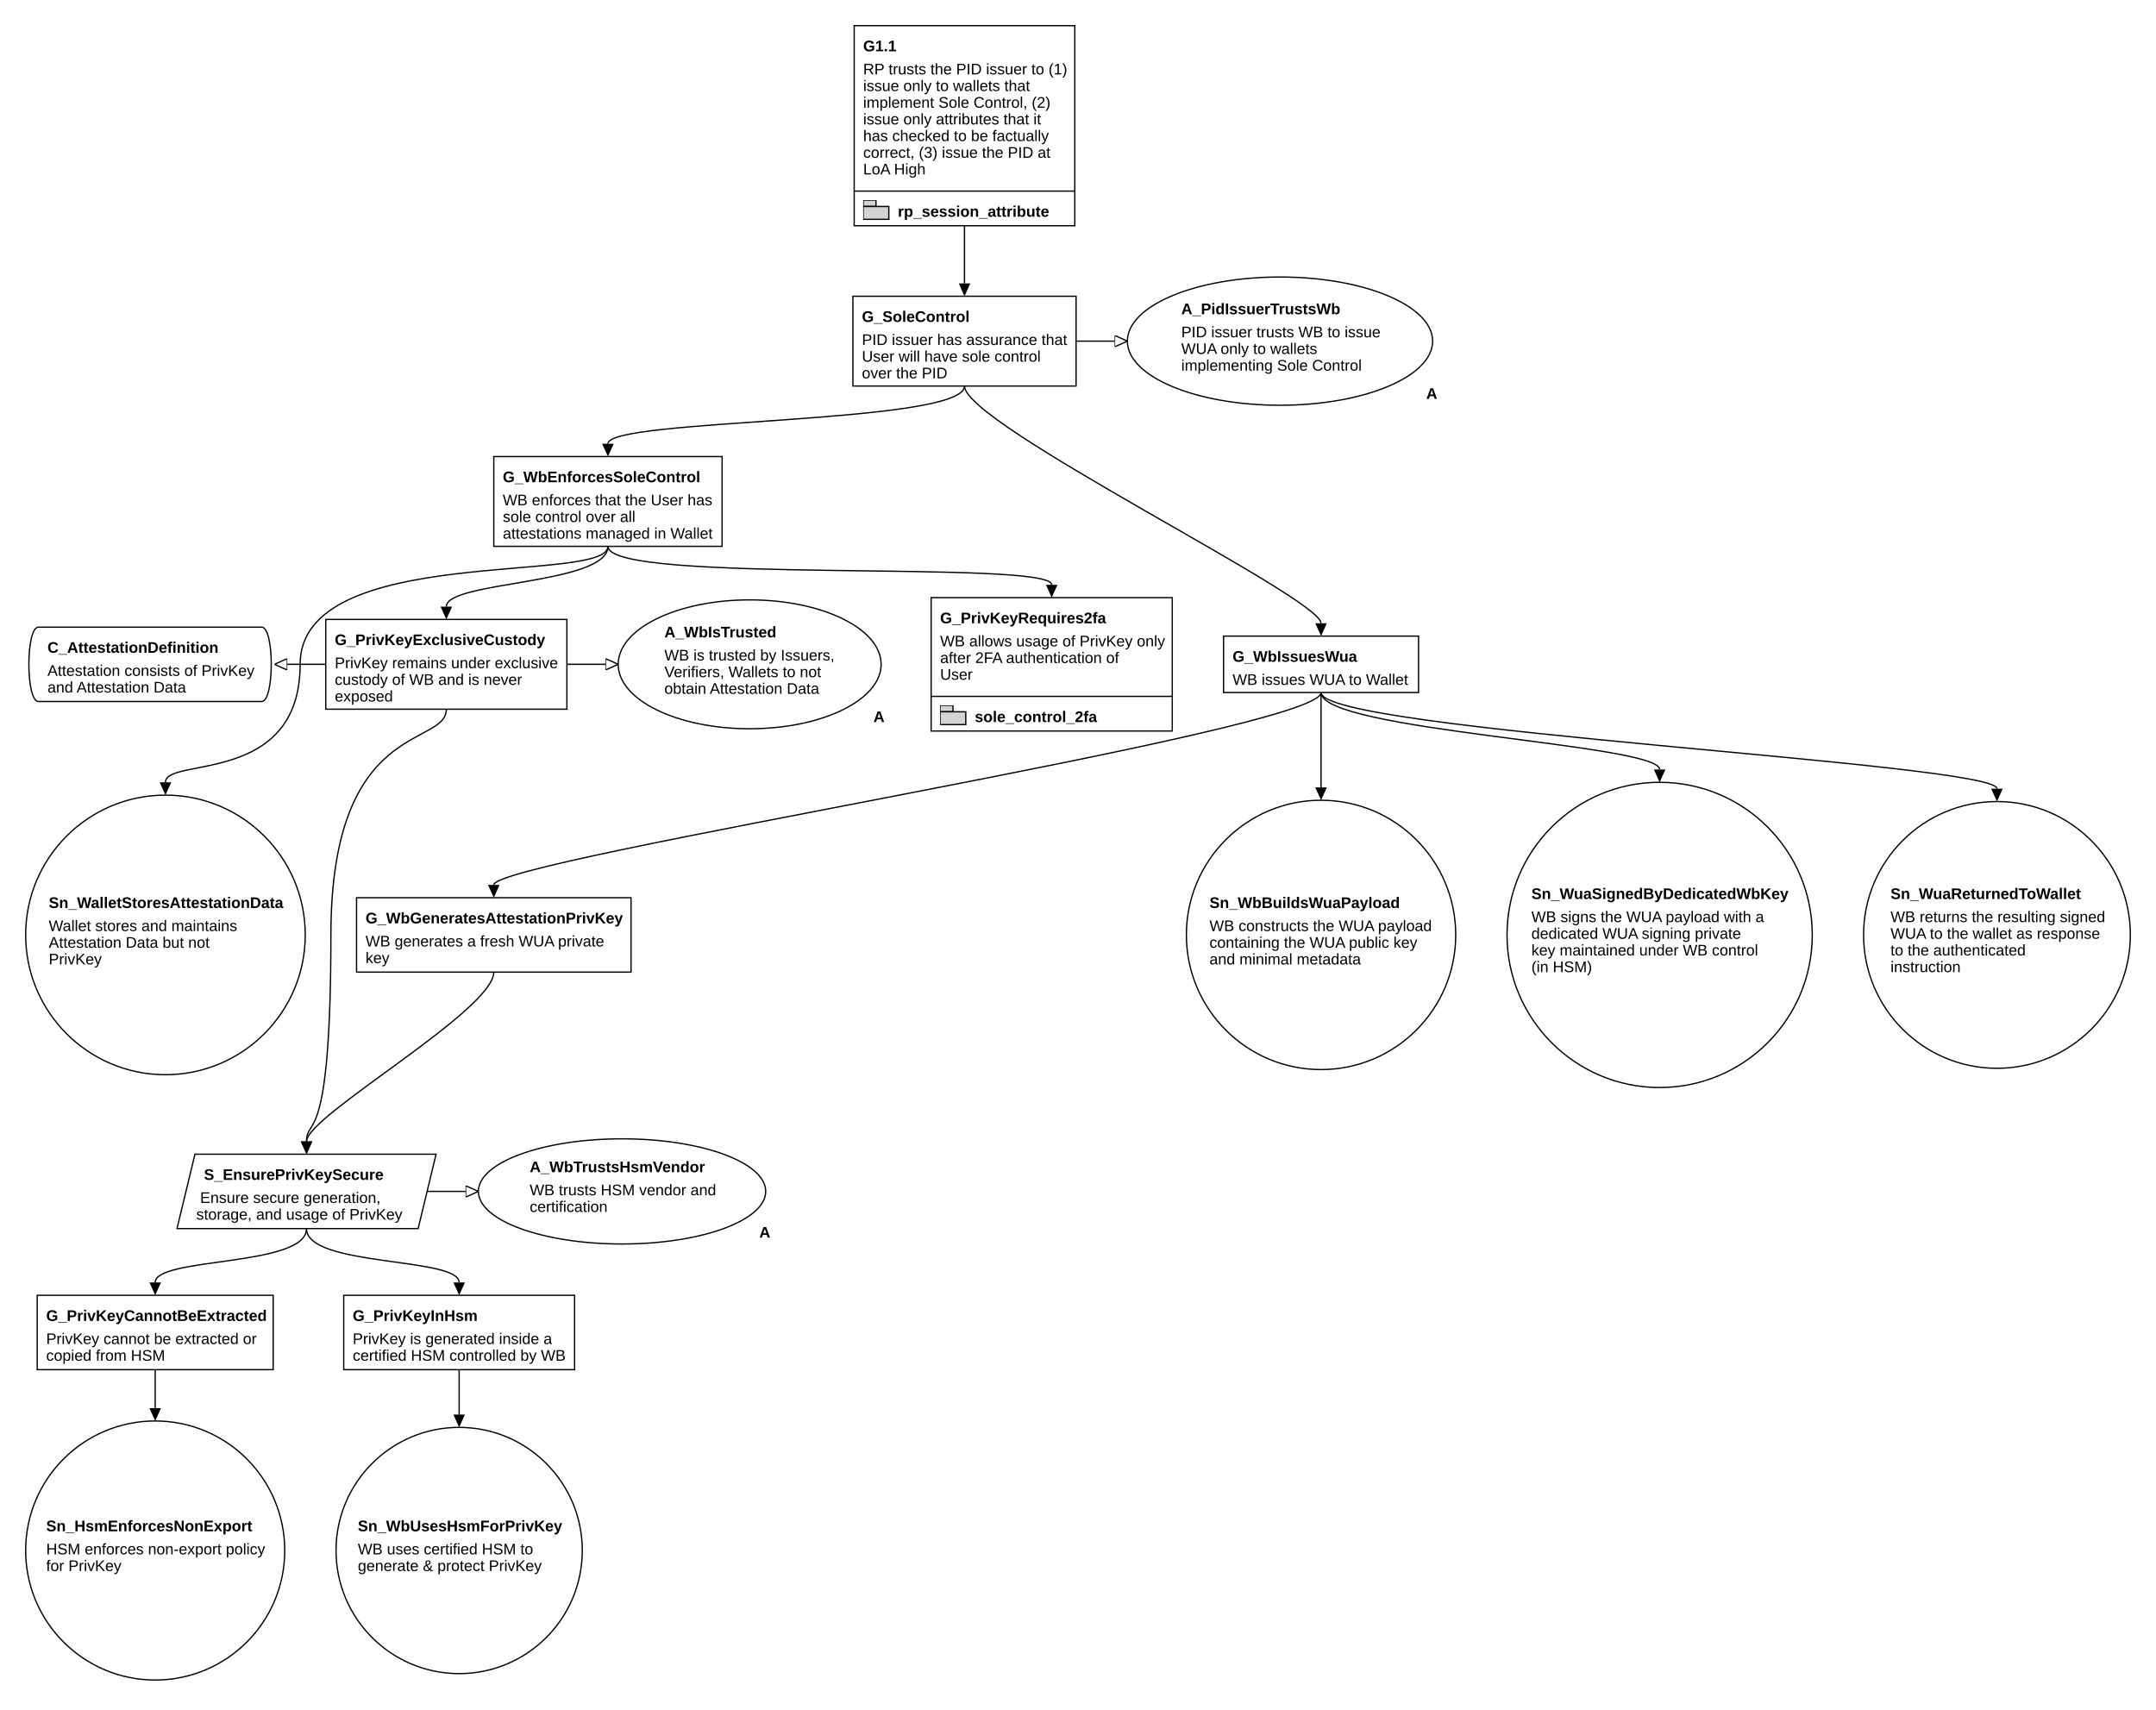
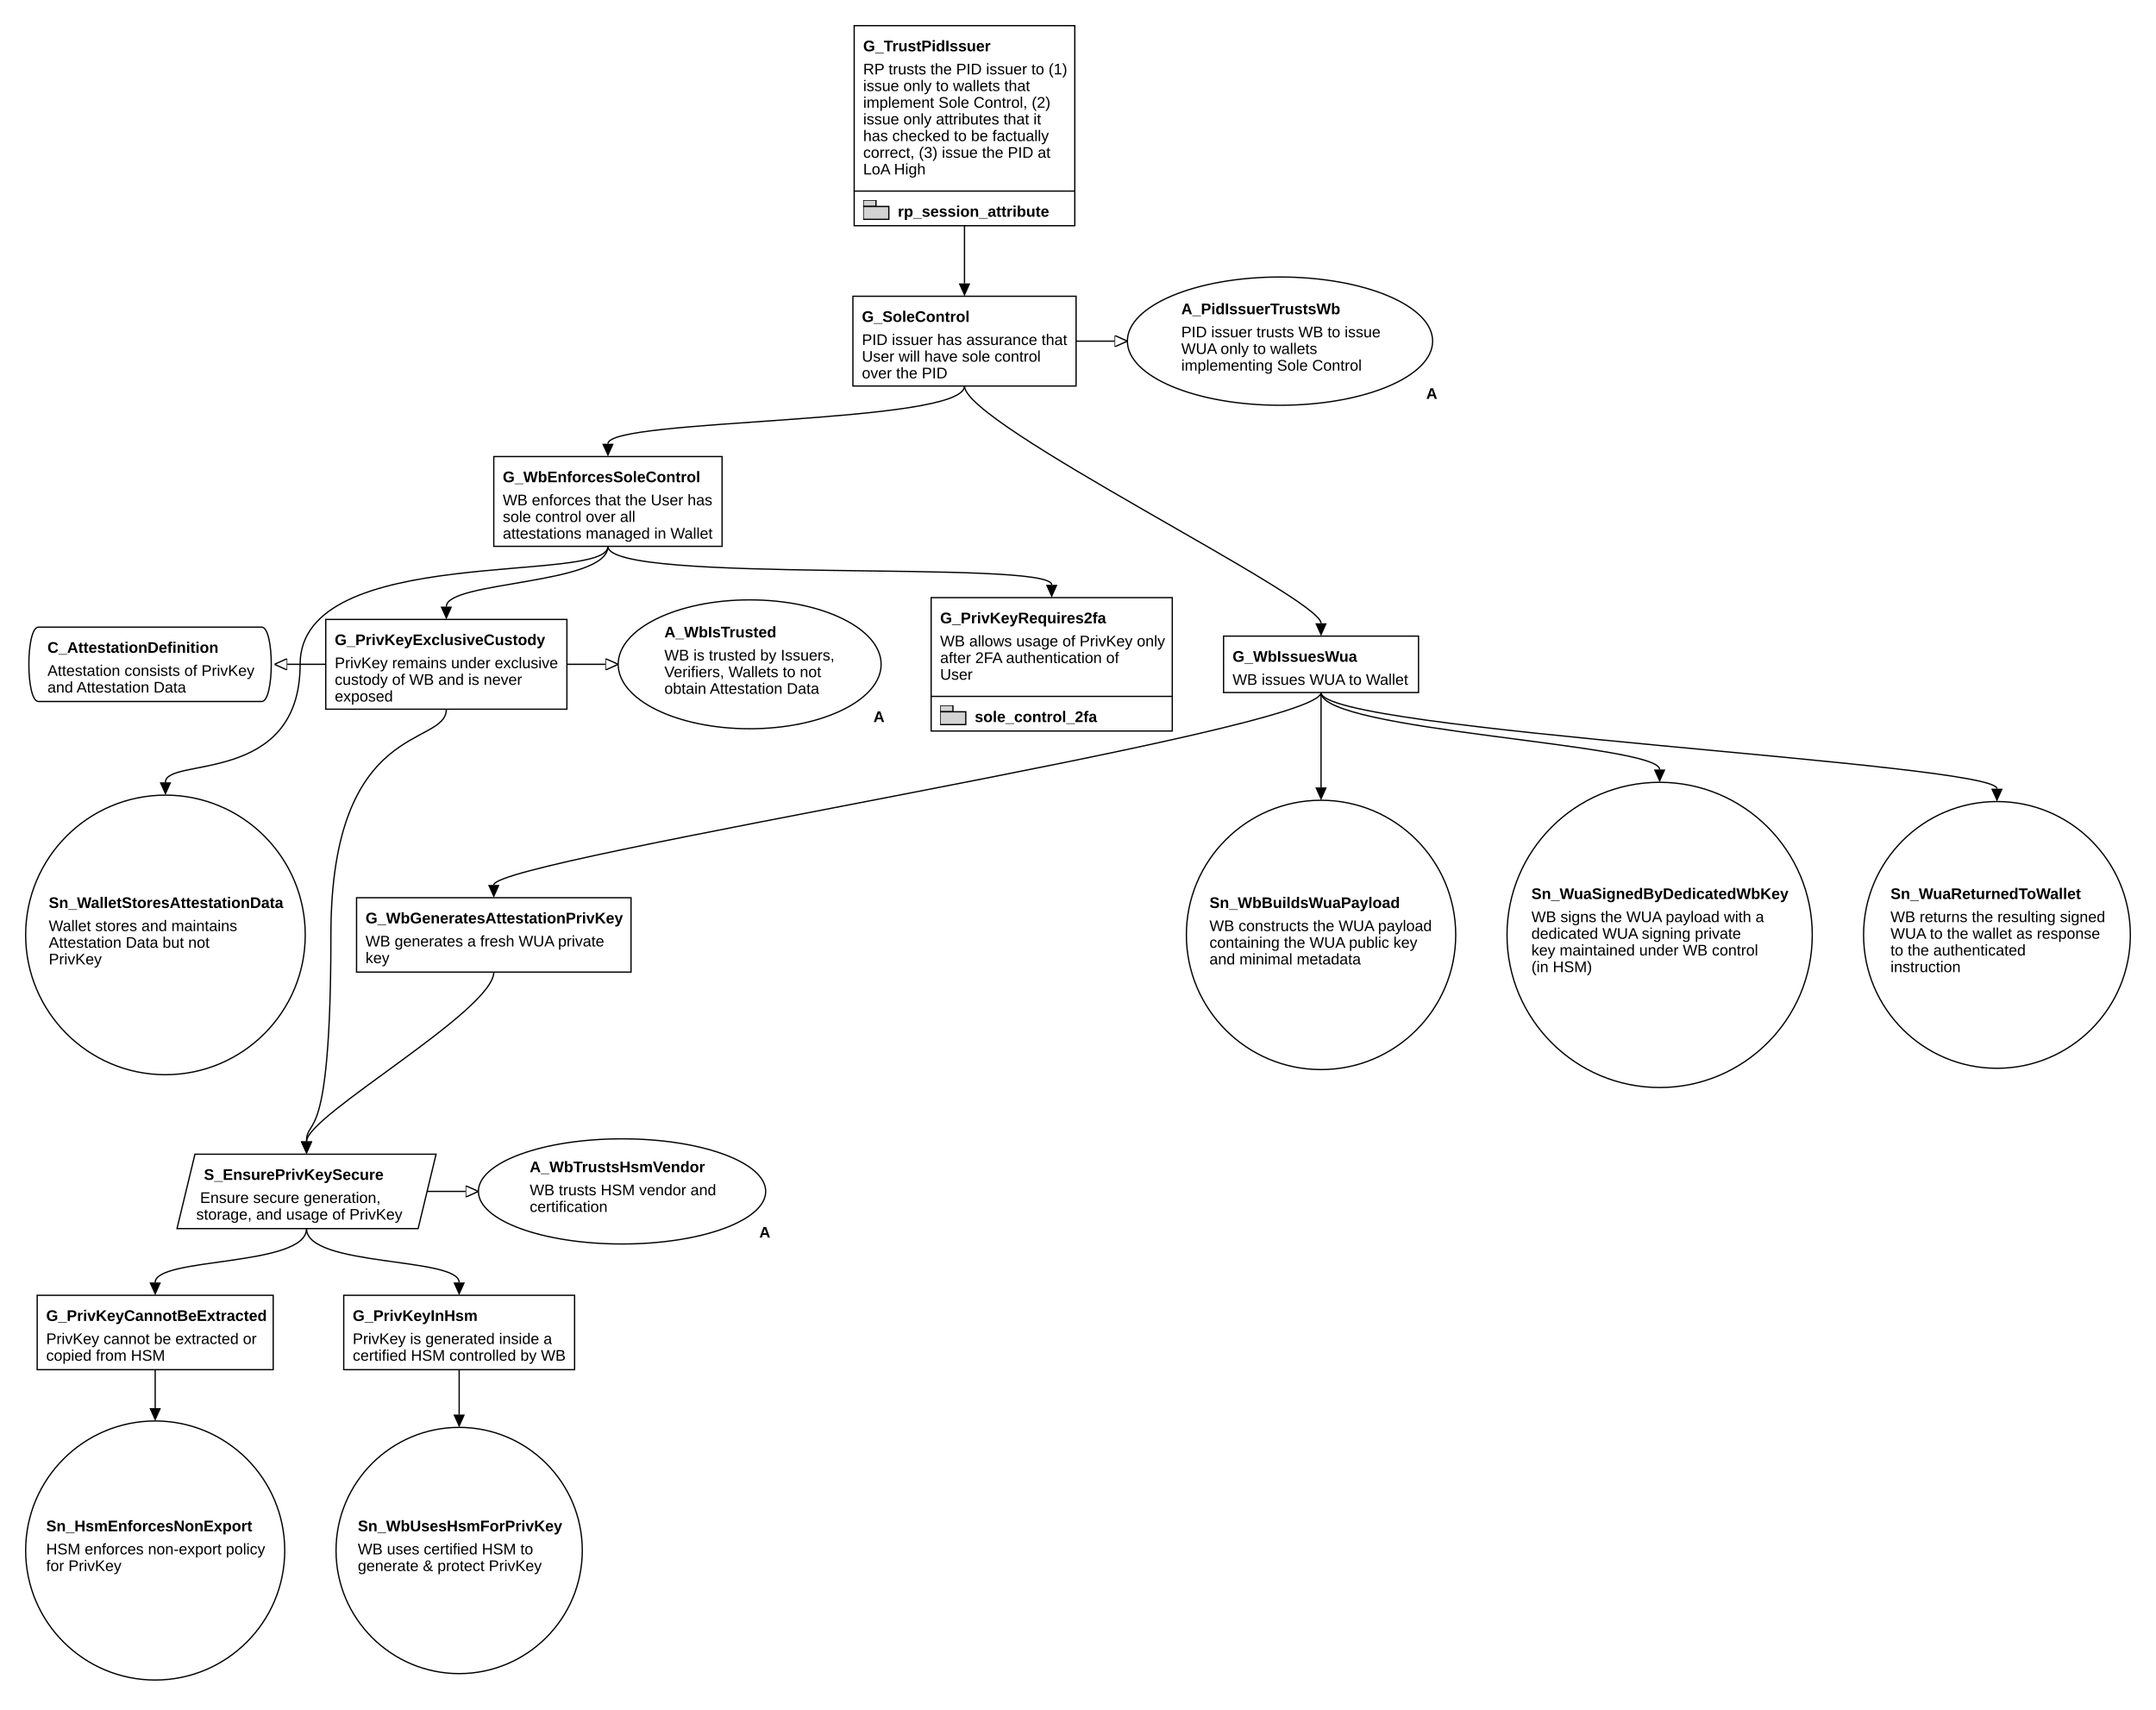
<svg xmlns="http://www.w3.org/2000/svg" class="gsndiagram" viewBox="0 0 1681 1333">
  <defs>
    <marker id="supportedby_arrow" markerHeight="9" markerUnits="userSpaceOnUse" markerWidth="10" orient="auto-start-reverse" refX="0" refY="4.5">
      <polyline fill="black" points="0 0, 10 4.5, 0 9" />
    </marker>
    <marker id="incontextof_arrow" markerHeight="9" markerUnits="userSpaceOnUse" markerWidth="10" orient="auto-start-reverse" refX="0" refY="4.5">
      <polyline fill-opacity="0" points="0 0, 10 4.5, 0 9, 0 0" stroke="black" stroke-width="1" />
    </marker>
    <symbol id="module_icon">
      <rect fill="lightgrey" height="5" stroke="black" stroke-width="1" width="10" x="0" y="0" />
      <rect fill="lightgrey" height="10" stroke="black" stroke-width="1" width="20" x="0" y="5" />
    </symbol>
  </defs>
  <style type="text/css">
svg { background-color: white;}

/* CSS to invert SVG for dark mode */ 
@media (prefers-color-scheme: dark) {
    svg { filter: invert(100%); background-color: black; }
}

</style>
-   <a href="rp_session.svg#node_g1_1">
-     <g class="gsn_module_rp_session_attribute gsnelem gsnawaygoal" id="node_g1_1">
+   <a href="rp_session.svg#node_g_trustpidissuer">
+     <g class="gsn_module_rp_session_attribute gsnelem gsnawaygoal" id="node_g_trustpidissuer">
      <path class="border" d="M666,149 V20 H838 V149" fill-opacity="0" stroke="black" stroke-width="1" />
-       <text font-family="Liberation Sans, Arial, sans-serif" font-size="12px" font-weight="bold" x="673" y="40">G1.1</text>
+       <text font-family="Liberation Sans, Arial, sans-serif" font-size="12px" font-weight="bold" x="673" y="40">G_TrustPidIssuer</text>
      <text font-family="Liberation Sans, Arial, sans-serif" font-size="12px" x="673" y="58">RP trusts the PID issuer to (1)</text>
      <text font-family="Liberation Sans, Arial, sans-serif" font-size="12px" x="673" y="71">issue only to wallets that</text>
      <text font-family="Liberation Sans, Arial, sans-serif" font-size="12px" x="673" y="84">implement Sole Control, (2)</text>
      <text font-family="Liberation Sans, Arial, sans-serif" font-size="12px" x="673" y="97">issue only attributes that it</text>
      <text font-family="Liberation Sans, Arial, sans-serif" font-size="12px" x="673" y="110">has checked to be factually</text>
      <text font-family="Liberation Sans, Arial, sans-serif" font-size="12px" x="673" y="123">correct, (3) issue the PID at</text>
      <text font-family="Liberation Sans, Arial, sans-serif" font-size="12px" x="673" y="136">LoA High</text>
-       <a href="rp_session.svg#node_g1_1">
+       <a href="rp_session.svg#node_g_trustpidissuer">
        <path class="border" d="M666,149 H838 v27 H666 z" fill-opacity="0" stroke="black" stroke-width="1" />
        <text font-family="Liberation Sans, Arial, sans-serif" font-size="12px" font-weight="bold" x="700" y="169">rp_session_attribute</text>
      </a>
      <use href="#module_icon" x="673" y="156" />
    </g>
  </a>
  <g class="gsn_module_sole_control_main gsnelem gsngoal" id="node_g_solecontrol">
    <path class="border" d="M665,231 L839,231 L839,301 L665,301 z" fill-opacity="0" stroke="black" stroke-width="1" />
    <text font-family="Liberation Sans, Arial, sans-serif" font-size="12px" font-weight="bold" x="672" y="251">G_SoleControl</text>
    <text font-family="Liberation Sans, Arial, sans-serif" font-size="12px" x="672" y="269">PID issuer has assurance that</text>
    <text font-family="Liberation Sans, Arial, sans-serif" font-size="12px" x="672" y="282">User will have sole control</text>
    <text font-family="Liberation Sans, Arial, sans-serif" font-size="12px" x="672" y="295">over the PID</text>
  </g>
  <g class="gsn_module_sole_control_main gsnelem gsnasmp" id="node_a_pidissuertrustswb">
    <path class="border" d="M879,266 a119,50,0,1,0,238,0 a119,50,0,1,0,-238,0 z" fill-opacity="0" stroke="black" stroke-width="1" />
    <text font-family="Liberation Sans, Arial, sans-serif" font-size="12px" font-weight="bold" x="921" y="245">A_PidIssuerTrustsWb</text>
    <text font-family="Liberation Sans, Arial, sans-serif" font-size="12px" x="921" y="263">PID issuer trusts WB to issue</text>
    <text font-family="Liberation Sans, Arial, sans-serif" font-size="12px" x="921" y="276">WUA only to wallets</text>
    <text font-family="Liberation Sans, Arial, sans-serif" font-size="12px" x="921" y="289">implementing Sole Control</text>
    <text font-family="Liberation Sans, Arial, sans-serif" font-size="12px" font-weight="bold" x="1112" y="311">A</text>
  </g>
  <g class="gsn_module_sole_control_main gsnelem gsngoal" id="node_g_wbenforcessolecontrol">
    <path class="border" d="M385,356 L563,356 L563,426 L385,426 z" fill-opacity="0" stroke="black" stroke-width="1" />
    <text font-family="Liberation Sans, Arial, sans-serif" font-size="12px" font-weight="bold" x="392" y="376">G_WbEnforcesSoleControl</text>
    <text font-family="Liberation Sans, Arial, sans-serif" font-size="12px" x="392" y="394">WB enforces that the User has</text>
    <text font-family="Liberation Sans, Arial, sans-serif" font-size="12px" x="392" y="407">sole control over all</text>
    <text font-family="Liberation Sans, Arial, sans-serif" font-size="12px" x="392" y="420">attestations managed in Wallet</text>
  </g>
  <g class="gsn_module_sole_control_main gsnelem gsnctxt" id="node_c_attestationdefinition">
    <path class="border" d="M30,489 L204,489 C214,489,214,547,204,547 L30,547 C20,547,20,489,30,489" fill-opacity="0" stroke="black" stroke-width="1" />
    <text font-family="Liberation Sans, Arial, sans-serif" font-size="12px" font-weight="bold" x="37" y="509">C_AttestationDefinition</text>
    <text font-family="Liberation Sans, Arial, sans-serif" font-size="12px" x="37" y="527">Attestation consists of PrivKey</text>
    <text font-family="Liberation Sans, Arial, sans-serif" font-size="12px" x="37" y="540">and Attestation Data</text>
  </g>
  <g class="gsn_module_sole_control_main gsnelem gsngoal" id="node_g_privkeyexclusivecustody">
    <path class="border" d="M254,483 L442,483 L442,553 L254,553 z" fill-opacity="0" stroke="black" stroke-width="1" />
    <text font-family="Liberation Sans, Arial, sans-serif" font-size="12px" font-weight="bold" x="261" y="503">G_PrivKeyExclusiveCustody</text>
    <text font-family="Liberation Sans, Arial, sans-serif" font-size="12px" x="261" y="521">PrivKey remains under exclusive</text>
    <text font-family="Liberation Sans, Arial, sans-serif" font-size="12px" x="261" y="534">custody of WB and is never</text>
    <text font-family="Liberation Sans, Arial, sans-serif" font-size="12px" x="261" y="547">exposed</text>
  </g>
  <g class="gsn_module_sole_control_main gsnelem gsnasmp" id="node_a_wbistrusted">
    <path class="border" d="M482,518 a102,50,0,1,0,205,0 a102,50,0,1,0,-205,0 z" fill-opacity="0" stroke="black" stroke-width="1" />
    <text font-family="Liberation Sans, Arial, sans-serif" font-size="12px" font-weight="bold" x="518" y="497">A_WbIsTrusted</text>
    <text font-family="Liberation Sans, Arial, sans-serif" font-size="12px" x="518" y="515">WB is trusted by Issuers,</text>
    <text font-family="Liberation Sans, Arial, sans-serif" font-size="12px" x="518" y="528">Verifiers, Wallets to not</text>
    <text font-family="Liberation Sans, Arial, sans-serif" font-size="12px" x="518" y="541">obtain Attestation Data</text>
    <text font-family="Liberation Sans, Arial, sans-serif" font-size="12px" font-weight="bold" x="681" y="563">A</text>
  </g>
  <a href="sole-control-2fa.gsn.svg#node_g_privkeyrequires2fa">
    <g class="gsn_module_sole_control_2fa gsnelem gsnawaygoal" id="node_g_privkeyrequires2fa">
      <path class="border" d="M726,543 V466 H914 V543" fill-opacity="0" stroke="black" stroke-width="1" />
      <text font-family="Liberation Sans, Arial, sans-serif" font-size="12px" font-weight="bold" x="733" y="486">G_PrivKeyRequires2fa</text>
      <text font-family="Liberation Sans, Arial, sans-serif" font-size="12px" x="733" y="504">WB allows usage of PrivKey only</text>
      <text font-family="Liberation Sans, Arial, sans-serif" font-size="12px" x="733" y="517">after 2FA authentication of</text>
      <text font-family="Liberation Sans, Arial, sans-serif" font-size="12px" x="733" y="530">User</text>
      <a href="sole-control-2fa.gsn.svg#node_g_privkeyrequires2fa">
        <path class="border" d="M726,543 H914 v27 H726 z" fill-opacity="0" stroke="black" stroke-width="1" />
        <text font-family="Liberation Sans, Arial, sans-serif" font-size="12px" font-weight="bold" x="760" y="563">sole_control_2fa</text>
      </a>
      <use href="#module_icon" x="733" y="550" />
    </g>
  </a>
  <g class="gsn_module_sole_control_main gsnelem gsngoal" id="node_g_wbissueswua">
    <path class="border" d="M954,496 L1106,496 L1106,540 L954,540 z" fill-opacity="0" stroke="black" stroke-width="1" />
    <text font-family="Liberation Sans, Arial, sans-serif" font-size="12px" font-weight="bold" x="961" y="516">G_WbIssuesWua</text>
    <text font-family="Liberation Sans, Arial, sans-serif" font-size="12px" x="961" y="534">WB issues WUA to Wallet</text>
  </g>
  <g class="gsn_module_sole_control_main gsnelem gsnsltn" id="node_sn_walletstoresattestationdata">
    <path class="border" d="M20,729 a109,109,0,1,0,218,0 a109,109,0,1,0,-218,0 z" fill-opacity="0" stroke="black" stroke-width="1" />
    <text font-family="Liberation Sans, Arial, sans-serif" font-size="12px" font-weight="bold" x="38" y="708">Sn_WalletStoresAttestationData</text>
    <text font-family="Liberation Sans, Arial, sans-serif" font-size="12px" x="38" y="726">Wallet stores and maintains</text>
    <text font-family="Liberation Sans, Arial, sans-serif" font-size="12px" x="38" y="739">Attestation Data but not</text>
    <text font-family="Liberation Sans, Arial, sans-serif" font-size="12px" x="38" y="752">PrivKey</text>
  </g>
  <g class="gsn_module_sole_control_main gsnelem gsngoal" id="node_g_wbgeneratesattestationprivkey">
    <path class="border" d="M278,700 L492,700 L492,758 L278,758 z" fill-opacity="0" stroke="black" stroke-width="1" />
    <text font-family="Liberation Sans, Arial, sans-serif" font-size="12px" font-weight="bold" x="285" y="720">G_WbGeneratesAttestationPrivKey</text>
    <text font-family="Liberation Sans, Arial, sans-serif" font-size="12px" x="285" y="738">WB generates a fresh WUA private</text>
    <text font-family="Liberation Sans, Arial, sans-serif" font-size="12px" x="285" y="751">key</text>
  </g>
  <g class="gsn_module_sole_control_main gsnelem gsnsltn" id="node_sn_wbbuildswuapayload">
    <path class="border" d="M925,729 a105,105,0,1,0,210,0 a105,105,0,1,0,-210,0 z" fill-opacity="0" stroke="black" stroke-width="1" />
    <text font-family="Liberation Sans, Arial, sans-serif" font-size="12px" font-weight="bold" x="943" y="708">Sn_WbBuildsWuaPayload</text>
    <text font-family="Liberation Sans, Arial, sans-serif" font-size="12px" x="943" y="726">WB constructs the WUA payload</text>
    <text font-family="Liberation Sans, Arial, sans-serif" font-size="12px" x="943" y="739">containing the WUA public key</text>
    <text font-family="Liberation Sans, Arial, sans-serif" font-size="12px" x="943" y="752">and minimal metadata</text>
  </g>
  <g class="gsn_module_sole_control_main gsnelem gsnsltn" id="node_sn_wuasignedbydedicatedwbkey">
    <path class="border" d="M1175,729 a119,119,0,1,0,238,0 a119,119,0,1,0,-238,0 z" fill-opacity="0" stroke="black" stroke-width="1" />
    <text font-family="Liberation Sans, Arial, sans-serif" font-size="12px" font-weight="bold" x="1194" y="701">Sn_WuaSignedByDedicatedWbKey</text>
    <text font-family="Liberation Sans, Arial, sans-serif" font-size="12px" x="1194" y="719">WB signs the WUA payload with a</text>
    <text font-family="Liberation Sans, Arial, sans-serif" font-size="12px" x="1194" y="732">dedicated WUA signing private</text>
    <text font-family="Liberation Sans, Arial, sans-serif" font-size="12px" x="1194" y="745">key maintained under WB control</text>
    <text font-family="Liberation Sans, Arial, sans-serif" font-size="12px" x="1194" y="758">(in HSM)</text>
  </g>
  <g class="gsn_module_sole_control_main gsnelem gsnsltn" id="node_sn_wuareturnedtowallet">
    <path class="border" d="M1453,729 a104,104,0,1,0,208,0 a104,104,0,1,0,-208,0 z" fill-opacity="0" stroke="black" stroke-width="1" />
    <text font-family="Liberation Sans, Arial, sans-serif" font-size="12px" font-weight="bold" x="1474" y="701">Sn_WuaReturnedToWallet</text>
    <text font-family="Liberation Sans, Arial, sans-serif" font-size="12px" x="1474" y="719">WB returns the resulting signed</text>
    <text font-family="Liberation Sans, Arial, sans-serif" font-size="12px" x="1474" y="732">WUA to the wallet as response</text>
    <text font-family="Liberation Sans, Arial, sans-serif" font-size="12px" x="1474" y="745">to the authenticated</text>
    <text font-family="Liberation Sans, Arial, sans-serif" font-size="12px" x="1474" y="758">instruction</text>
  </g>
  <g class="gsn_module_sole_control_main gsnelem gsnstgy" id="node_s_ensureprivkeysecure">
    <path class="border" d="M152,900 L340,900 L326,958 L138,958 z" fill-opacity="0" stroke="black" stroke-width="1" />
    <text font-family="Liberation Sans, Arial, sans-serif" font-size="12px" font-weight="bold" x="159" y="920">S_EnsurePrivKeySecure</text>
    <text font-family="Liberation Sans, Arial, sans-serif" font-size="12px" x="156" y="938">Ensure secure generation,</text>
    <text font-family="Liberation Sans, Arial, sans-serif" font-size="12px" x="153" y="951">storage, and usage of PrivKey</text>
  </g>
  <g class="gsn_module_sole_control_main gsnelem gsnasmp" id="node_a_wbtrustshsmvendor">
    <path class="border" d="M373,929 a112,41,0,1,0,224,0 a112,41,0,1,0,-224,0 z" fill-opacity="0" stroke="black" stroke-width="1" />
    <text font-family="Liberation Sans, Arial, sans-serif" font-size="12px" font-weight="bold" x="413" y="914">A_WbTrustsHsmVendor</text>
    <text font-family="Liberation Sans, Arial, sans-serif" font-size="12px" x="413" y="932">WB trusts HSM vendor and</text>
    <text font-family="Liberation Sans, Arial, sans-serif" font-size="12px" x="413" y="945">certification</text>
    <text font-family="Liberation Sans, Arial, sans-serif" font-size="12px" font-weight="bold" x="592" y="965">A</text>
  </g>
  <g class="gsn_module_sole_control_main gsnelem gsngoal" id="node_g_privkeycannotbeextracted">
    <path class="border" d="M29,1010 L213,1010 L213,1068 L29,1068 z" fill-opacity="0" stroke="black" stroke-width="1" />
    <text font-family="Liberation Sans, Arial, sans-serif" font-size="12px" font-weight="bold" x="36" y="1030">G_PrivKeyCannotBeExtracted</text>
    <text font-family="Liberation Sans, Arial, sans-serif" font-size="12px" x="36" y="1048">PrivKey cannot be extracted or</text>
    <text font-family="Liberation Sans, Arial, sans-serif" font-size="12px" x="36" y="1061">copied from HSM</text>
  </g>
  <g class="gsn_module_sole_control_main gsnelem gsngoal" id="node_g_privkeyinhsm">
    <path class="border" d="M268,1010 L448,1010 L448,1068 L268,1068 z" fill-opacity="0" stroke="black" stroke-width="1" />
    <text font-family="Liberation Sans, Arial, sans-serif" font-size="12px" font-weight="bold" x="275" y="1030">G_PrivKeyInHsm</text>
    <text font-family="Liberation Sans, Arial, sans-serif" font-size="12px" x="275" y="1048">PrivKey is generated inside a</text>
    <text font-family="Liberation Sans, Arial, sans-serif" font-size="12px" x="275" y="1061">certified HSM controlled by WB</text>
  </g>
  <g class="gsn_module_sole_control_main gsnelem gsnsltn" id="node_sn_hsmenforcesnonexport">
    <path class="border" d="M20,1209 a101,101,0,1,0,202,0 a101,101,0,1,0,-202,0 z" fill-opacity="0" stroke="black" stroke-width="1" />
    <text font-family="Liberation Sans, Arial, sans-serif" font-size="12px" font-weight="bold" x="36" y="1194">Sn_HsmEnforcesNonExport</text>
    <text font-family="Liberation Sans, Arial, sans-serif" font-size="12px" x="36" y="1212">HSM enforces non-export policy</text>
    <text font-family="Liberation Sans, Arial, sans-serif" font-size="12px" x="36" y="1225">for PrivKey</text>
  </g>
  <g class="gsn_module_sole_control_main gsnelem gsnsltn" id="node_sn_wbuseshsmforprivkey">
    <path class="border" d="M262,1209 a96,96,0,1,0,192,0 a96,96,0,1,0,-192,0 z" fill-opacity="0" stroke="black" stroke-width="1" />
    <text font-family="Liberation Sans, Arial, sans-serif" font-size="12px" font-weight="bold" x="279" y="1194">Sn_WbUsesHsmForPrivKey</text>
    <text font-family="Liberation Sans, Arial, sans-serif" font-size="12px" x="279" y="1212">WB uses certified HSM to</text>
    <text font-family="Liberation Sans, Arial, sans-serif" font-size="12px" x="279" y="1225">generate &amp; protect PrivKey</text>
  </g>
-   <path class="gsnedge gsninspby" d="M752,176 C752,206,752,201,752,221" fill-opacity="0" marker-end="url(#supportedby_arrow)" stroke="black" stroke-width="1" />
  <path class="gsnedge gsninspby" d="M121,1068 C121,1098,121,1078,121,1098" fill-opacity="0" marker-end="url(#supportedby_arrow)" stroke="black" stroke-width="1" />
  <path class="gsnedge gsninctxt" d="M442,518 C472,518,452,518,472,518" fill-opacity="0" marker-end="url(#incontextof_arrow)" stroke="black" stroke-width="1" />
  <path class="gsnedge gsninctxt" d="M254,518 C224,518,244,518,224,518" fill-opacity="0" marker-end="url(#incontextof_arrow)" stroke="black" stroke-width="1" />
  <path class="gsnedge gsninspby" d="M348,553 C348,583,258,560,258,729 S239,870,239,890" fill-opacity="0" marker-end="url(#supportedby_arrow)" stroke="black" stroke-width="1" />
  <path class="gsnedge gsninspby" d="M358,1068 C358,1098,358,1083,358,1103" fill-opacity="0" marker-end="url(#supportedby_arrow)" stroke="black" stroke-width="1" />
  <path class="gsnedge gsninctxt" d="M839,266 C869,266,849,266,869,266" fill-opacity="0" marker-end="url(#incontextof_arrow)" stroke="black" stroke-width="1" />
  <path class="gsnedge gsninspby" d="M752,301 C752,331,474,326,474,346" fill-opacity="0" marker-end="url(#supportedby_arrow)" stroke="black" stroke-width="1" />
  <path class="gsnedge gsninspby" d="M752,301 C752,331,1030,466,1030,486" fill-opacity="0" marker-end="url(#supportedby_arrow)" stroke="black" stroke-width="1" />
+   <path class="gsnedge gsninspby" d="M752,176 C752,206,752,201,752,221" fill-opacity="0" marker-end="url(#supportedby_arrow)" stroke="black" stroke-width="1" />
  <path class="gsnedge gsninspby" d="M474,426 C474,456,348,453,348,473" fill-opacity="0" marker-end="url(#supportedby_arrow)" stroke="black" stroke-width="1" />
  <path class="gsnedge gsninspby" d="M474,426 C474,456,820,436,820,456" fill-opacity="0" marker-end="url(#supportedby_arrow)" stroke="black" stroke-width="1" />
  <path class="gsnedge gsninspby" d="M474,426 C474,456,234,423,234,518 S129,590,129,610" fill-opacity="0" marker-end="url(#supportedby_arrow)" stroke="black" stroke-width="1" />
  <path class="gsnedge gsninspby" d="M385,758 C385,788,239,870,239,890" fill-opacity="0" marker-end="url(#supportedby_arrow)" stroke="black" stroke-width="1" />
  <path class="gsnedge gsninspby" d="M1030,540 C1030,570,385,670,385,690" fill-opacity="0" marker-end="url(#supportedby_arrow)" stroke="black" stroke-width="1" />
  <path class="gsnedge gsninspby" d="M1030,540 C1030,570,1030,594,1030,614" fill-opacity="0" marker-end="url(#supportedby_arrow)" stroke="black" stroke-width="1" />
  <path class="gsnedge gsninspby" d="M1030,540 C1030,570,1557,595,1557,615" fill-opacity="0" marker-end="url(#supportedby_arrow)" stroke="black" stroke-width="1" />
  <path class="gsnedge gsninspby" d="M1030,540 C1030,570,1294,580,1294,600" fill-opacity="0" marker-end="url(#supportedby_arrow)" stroke="black" stroke-width="1" />
  <path class="gsnedge gsninctxt" d="M333,929 C363,929,343,929,363,929" fill-opacity="0" marker-end="url(#incontextof_arrow)" stroke="black" stroke-width="1" />
  <path class="gsnedge gsninspby" d="M239,958 C239,988,121,980,121,1000" fill-opacity="0" marker-end="url(#supportedby_arrow)" stroke="black" stroke-width="1" />
  <path class="gsnedge gsninspby" d="M239,958 C239,988,358,980,358,1000" fill-opacity="0" marker-end="url(#supportedby_arrow)" stroke="black" stroke-width="1" />
</svg>
